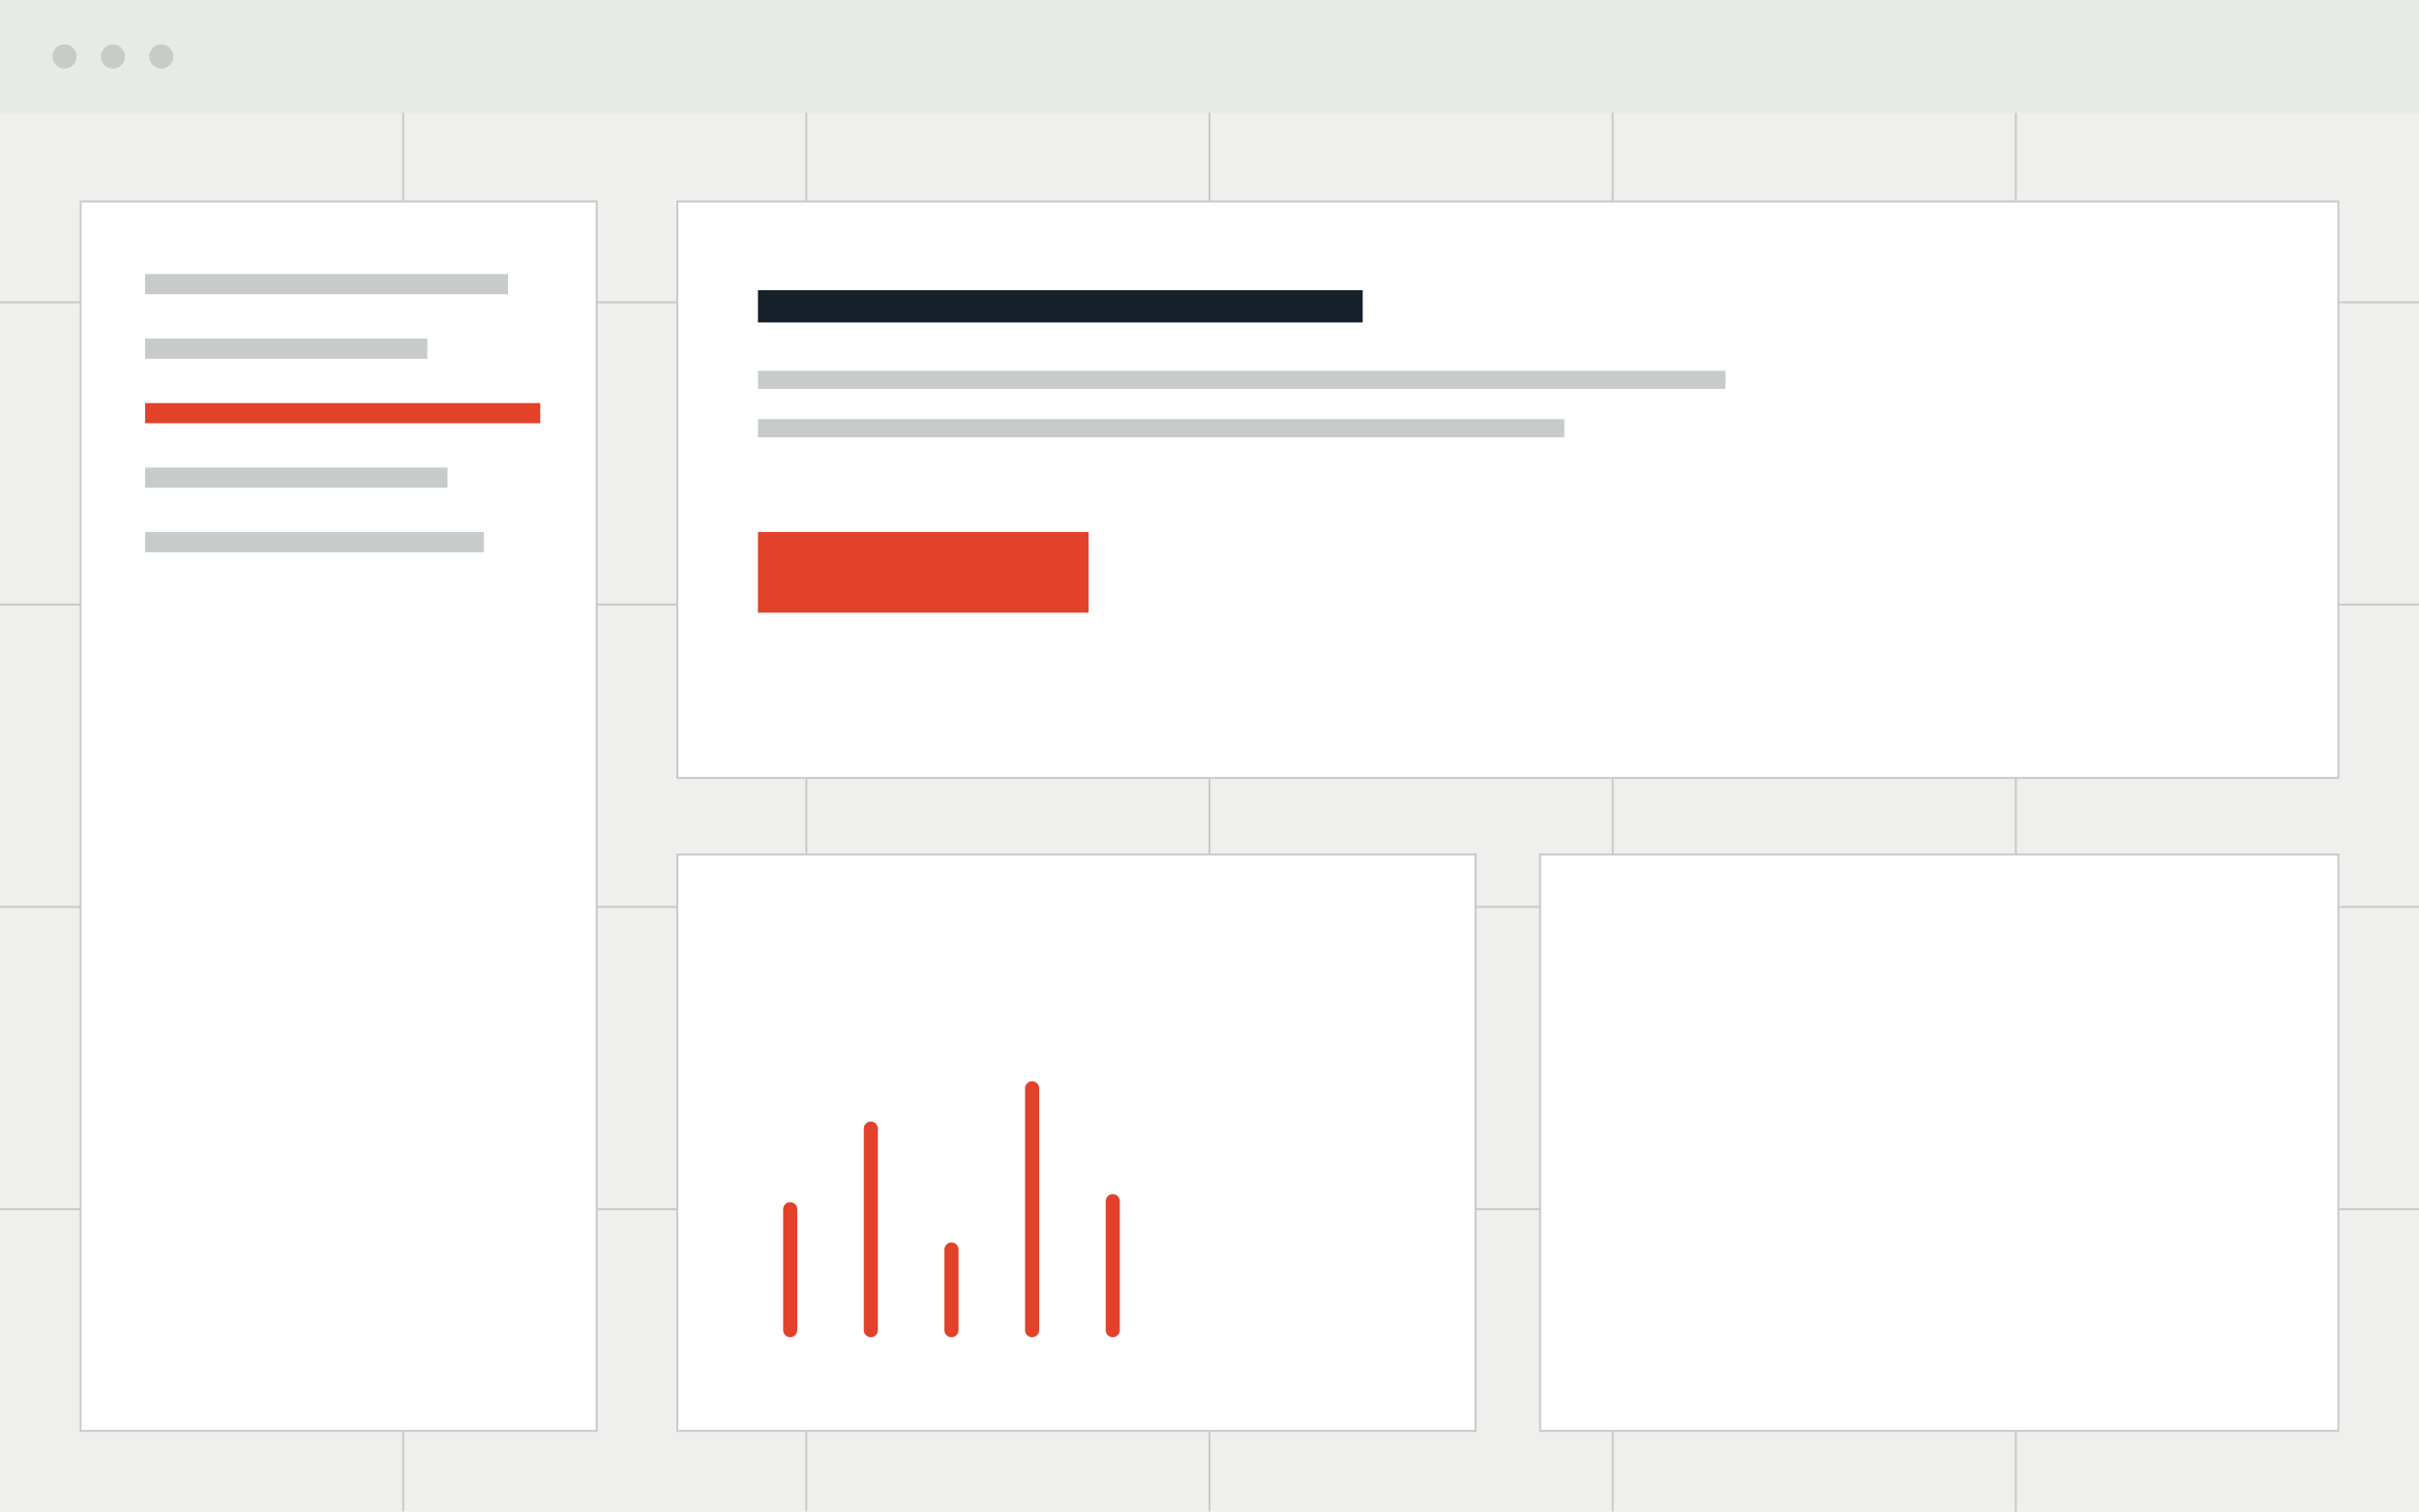
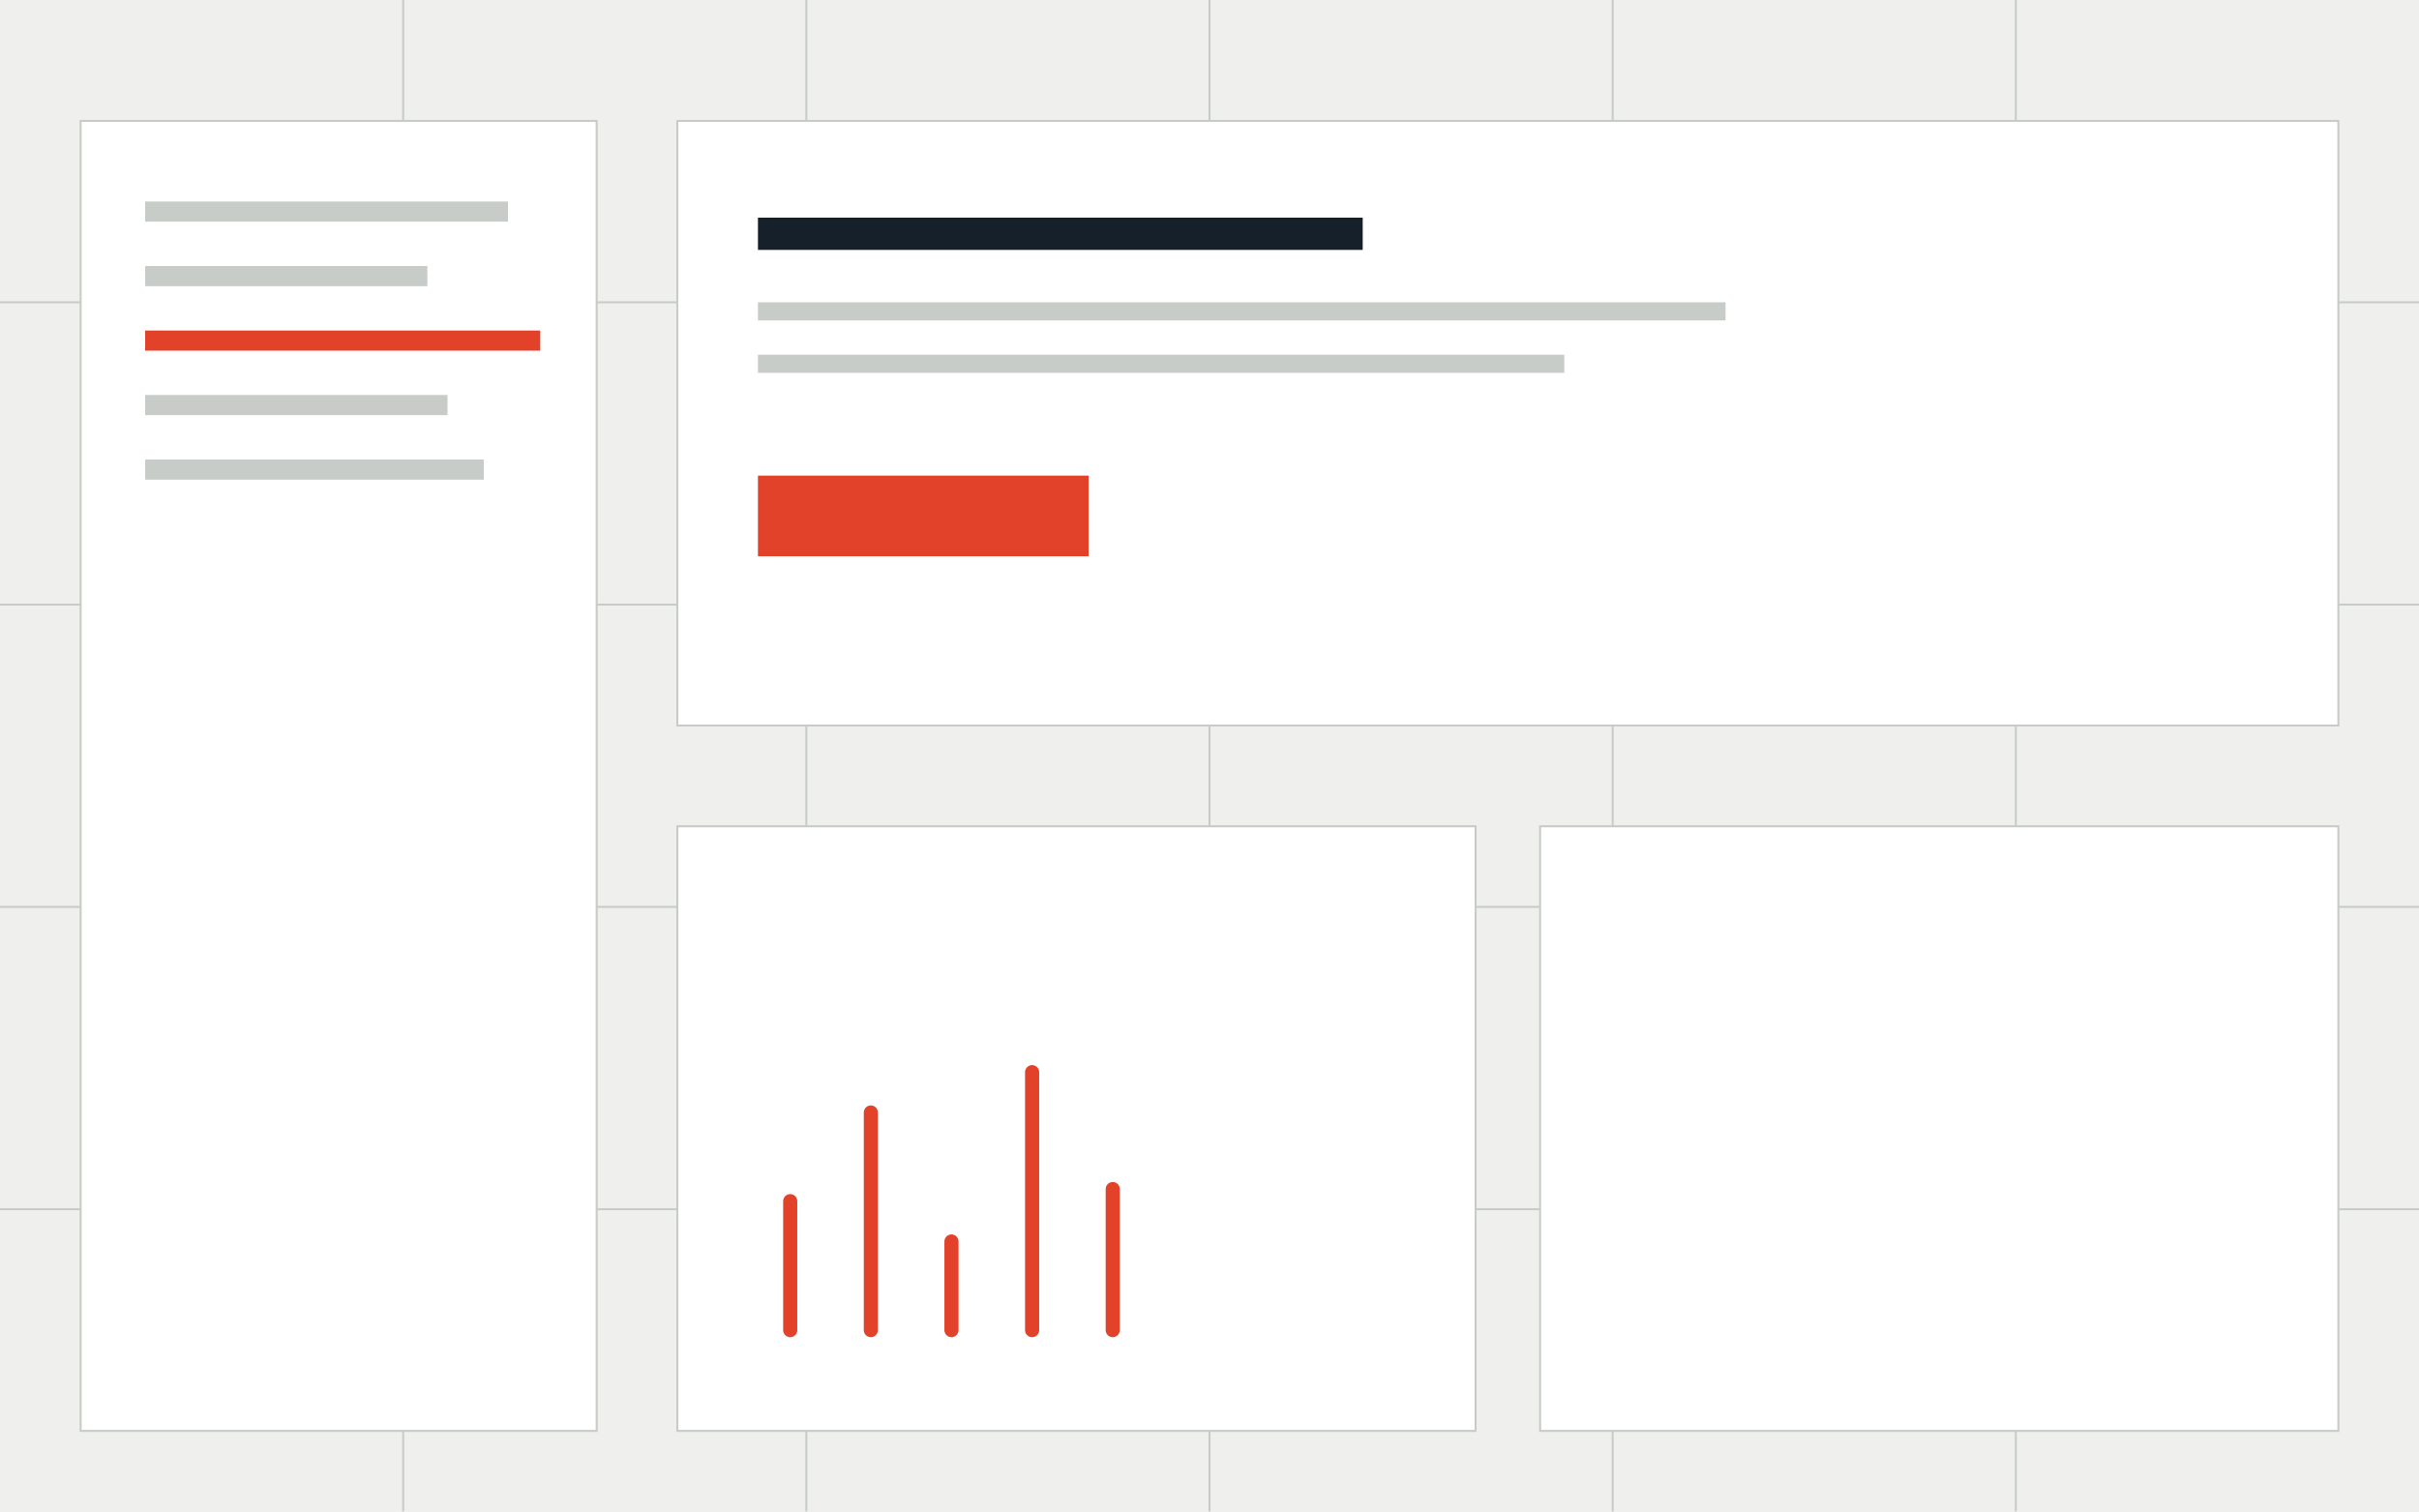
<svg xmlns="http://www.w3.org/2000/svg" viewBox="0 0 1200 750" width="1200" height="750">
  <rect width="1200" height="750" fill="#eff0ee" />
  <g stroke="#c7ccc8" stroke-width="1">
    <path d="M0 150h1200M0 300h1200M0 450h1200M0 600h1200M200 0v750M400 0v750M600 0v750M800 0v750M1000 0v750" />
  </g>
-   <rect x="0" y="0" width="1200" height="56" fill="#e8eae7" />
-   <circle cx="32" cy="28" r="6" fill="#c7ccc8" />
-   <circle cx="56" cy="28" r="6" fill="#c7ccc8" />
-   <circle cx="80" cy="28" r="6" fill="#c7ccc8" />
-   <rect x="40" y="100" width="256" height="610" fill="#ffffff" stroke="#c7ccc8" />
-   <rect x="72" y="136" width="180" height="10" fill="#c7ccc8" />
-   <rect x="72" y="168" width="140" height="10" fill="#c7ccc8" />
-   <rect x="72" y="200" width="196" height="10" fill="#e2412a" />
-   <rect x="72" y="232" width="150" height="10" fill="#c7ccc8" />
-   <rect x="72" y="264" width="168" height="10" fill="#c7ccc8" />
-   <rect x="336" y="100" width="824" height="286" fill="#ffffff" stroke="#c7ccc8" />
-   <rect x="376" y="144" width="300" height="16" fill="#16202a" />
-   <rect x="376" y="184" width="480" height="9" fill="#c7ccc8" />
-   <rect x="376" y="208" width="400" height="9" fill="#c7ccc8" />
-   <rect x="376" y="264" width="164" height="40" fill="#e2412a" />
-   <rect x="336" y="424" width="396" height="286" fill="#ffffff" stroke="#c7ccc8" />
-   <rect x="764" y="424" width="396" height="286" fill="#ffffff" stroke="#c7ccc8" />
+   <rect x="40" y="60" width="256" height="650" fill="#ffffff" stroke="#c7ccc8" />
+   <rect x="72" y="100" width="180" height="10" fill="#c7ccc8" />
+   <rect x="72" y="132" width="140" height="10" fill="#c7ccc8" />
+   <rect x="72" y="164" width="196" height="10" fill="#e2412a" />
+   <rect x="72" y="196" width="150" height="10" fill="#c7ccc8" />
+   <rect x="72" y="228" width="168" height="10" fill="#c7ccc8" />
+   <rect x="336" y="60" width="824" height="300" fill="#ffffff" stroke="#c7ccc8" />
+   <rect x="376" y="108" width="300" height="16" fill="#16202a" />
+   <rect x="376" y="150" width="480" height="9" fill="#c7ccc8" />
+   <rect x="376" y="176" width="400" height="9" fill="#c7ccc8" />
+   <rect x="376" y="236" width="164" height="40" fill="#e2412a" />
+   <rect x="336" y="410" width="396" height="300" fill="#ffffff" stroke="#c7ccc8" />
+   <rect x="764" y="410" width="396" height="300" fill="#ffffff" stroke="#c7ccc8" />
  <g fill="none" stroke="#e2412a" stroke-width="7" stroke-linecap="round" stroke-linejoin="round">
-     <path d="M392 660 L392 600 M432 660 L432 560 M472 660 L472 620 M512 660 L512 540 M552 660 L552 596" />
+     <path d="M392 660 L392 596 M432 660 L432 552 M472 660 L472 616 M512 660 L512 532 M552 660 L552 590" />
  </g>
</svg>
